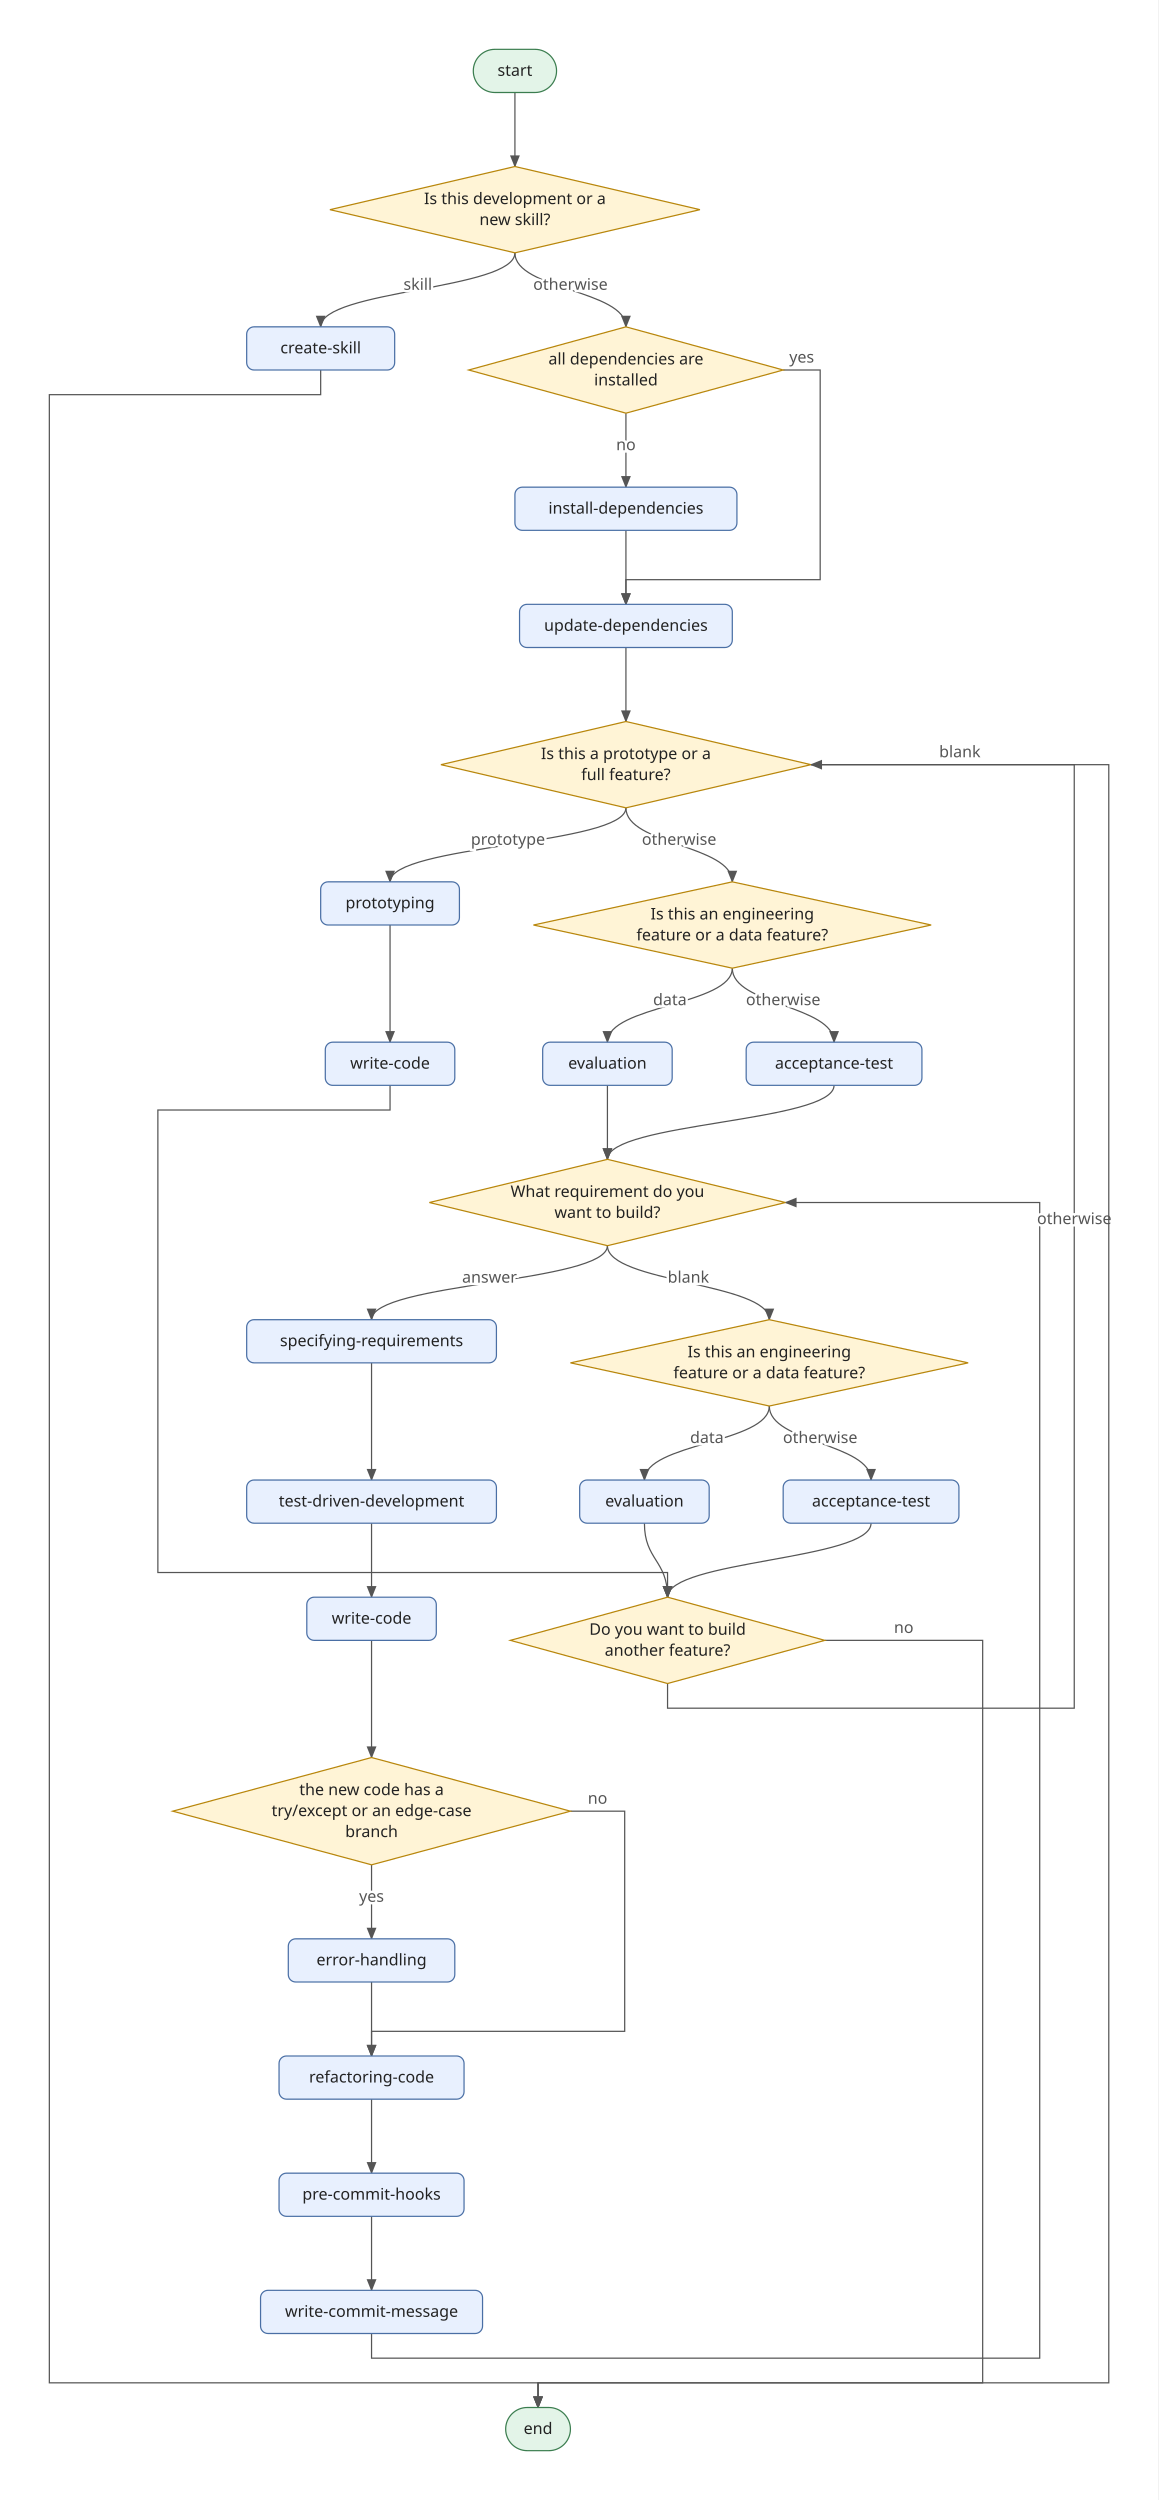
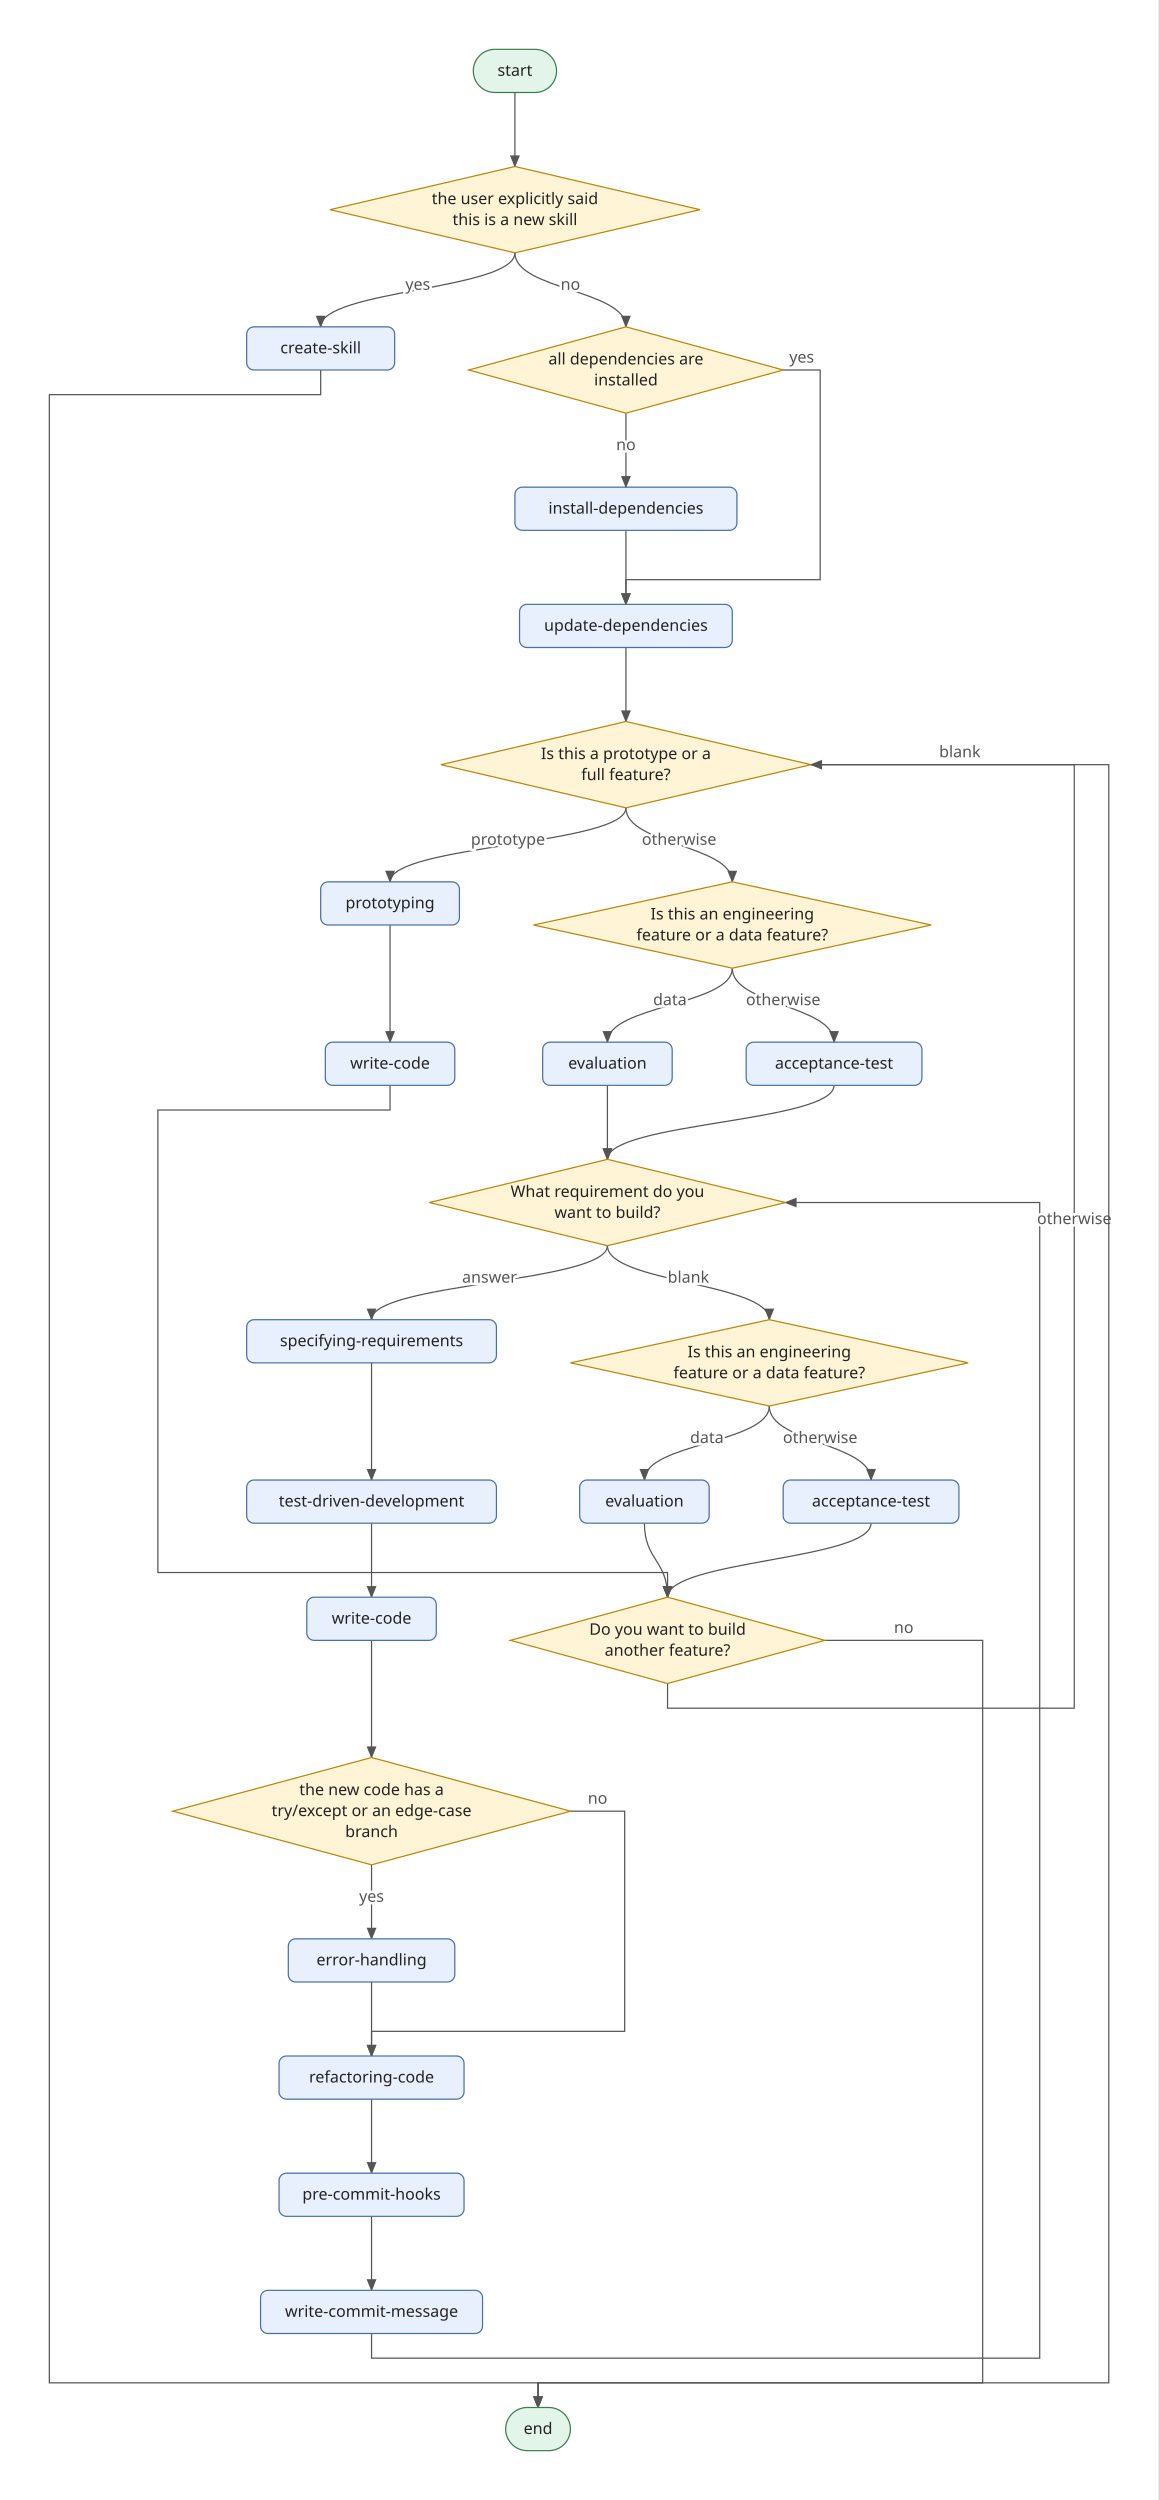
<svg xmlns="http://www.w3.org/2000/svg" width="939" height="2027" font-family="sans-serif" font-size="13">
  <defs>
    <marker id="arrow" markerWidth="10" markerHeight="8" refX="9" refY="4" orient="auto">
      <path d="M0,0 L10,4 L0,8 z" fill="#555" />
    </marker>
  </defs>
  <rect width="939" height="2027" fill="white" />
  <path d="M417.5,75 C417.5,105.0 417.5,105.0 417.5,135" fill="none" stroke="#555" marker-end="url(#arrow)" />
  <path d="M417.5,205 C417.5,235.0 260.0,235.0 260.0,265" fill="none" stroke="#555" marker-end="url(#arrow)" />
-   <text x="338.75" y="235.0" text-anchor="middle" fill="#555" stroke="white" stroke-width="4" paint-order="stroke">skill</text>
+   <text x="338.75" y="235.0" text-anchor="middle" fill="#555" stroke="white" stroke-width="4" paint-order="stroke">yes</text>
  <path d="M417.5,205 C417.5,235.0 507.5,235.0 507.5,265" fill="none" stroke="#555" marker-end="url(#arrow)" />
-   <text x="462.5" y="235.0" text-anchor="middle" fill="#555" stroke="white" stroke-width="4" paint-order="stroke">otherwise</text>
+   <text x="462.5" y="235.0" text-anchor="middle" fill="#555" stroke="white" stroke-width="4" paint-order="stroke">no</text>
  <path d="M507.5,335 C507.5,365.0 507.5,365.0 507.5,395" fill="none" stroke="#555" marker-end="url(#arrow)" />
  <text x="507.5" y="365.0" text-anchor="middle" fill="#555" stroke="white" stroke-width="4" paint-order="stroke">no</text>
  <path d="M507.5,430 C507.5,460.0 507.5,460.0 507.5,490" fill="none" stroke="#555" marker-end="url(#arrow)" />
  <path d="M635.0,300.0 L665.0,300.0 L665.0,470 L507.5,470 L507.5,490" fill="none" stroke="#555" marker-end="url(#arrow)" />
  <text x="650.0" y="294.0" text-anchor="middle" fill="#555" stroke="white" stroke-width="4" paint-order="stroke">yes</text>
  <path d="M507.5,525 C507.5,555.0 507.5,555.0 507.5,585" fill="none" stroke="#555" marker-end="url(#arrow)" />
  <path d="M507.5,655 C507.5,685.0 316.25,685.0 316.25,715" fill="none" stroke="#555" marker-end="url(#arrow)" />
  <text x="411.875" y="685.0" text-anchor="middle" fill="#555" stroke="white" stroke-width="4" paint-order="stroke">prototype</text>
  <path d="M316.25,750 C316.25,797.5 316.25,797.5 316.25,845" fill="none" stroke="#555" marker-end="url(#arrow)" />
  <path d="M507.5,655 C507.5,685.0 593.75,685.0 593.75,715" fill="none" stroke="#555" marker-end="url(#arrow)" />
  <text x="550.625" y="685.0" text-anchor="middle" fill="#555" stroke="white" stroke-width="4" paint-order="stroke">otherwise</text>
  <path d="M593.75,785 C593.75,815.0 492.5,815.0 492.5,845" fill="none" stroke="#555" marker-end="url(#arrow)" />
  <text x="543.125" y="815.0" text-anchor="middle" fill="#555" stroke="white" stroke-width="4" paint-order="stroke">data</text>
  <path d="M593.75,785 C593.75,815.0 676.25,815.0 676.25,845" fill="none" stroke="#555" marker-end="url(#arrow)" />
  <text x="635.0" y="815.0" text-anchor="middle" fill="#555" stroke="white" stroke-width="4" paint-order="stroke">otherwise</text>
  <path d="M492.5,880 C492.5,910.0 492.5,910.0 492.5,940" fill="none" stroke="#555" marker-end="url(#arrow)" />
  <path d="M676.25,880 C676.25,910.0 492.5,910.0 492.5,940" fill="none" stroke="#555" marker-end="url(#arrow)" />
  <path d="M492.5,1010 C492.5,1040.0 301.25,1040.0 301.25,1070" fill="none" stroke="#555" marker-end="url(#arrow)" />
  <text x="396.875" y="1040.0" text-anchor="middle" fill="#555" stroke="white" stroke-width="4" paint-order="stroke">answer</text>
  <path d="M301.25,1105 C301.25,1152.5 301.25,1152.5 301.25,1200" fill="none" stroke="#555" marker-end="url(#arrow)" />
  <path d="M301.25,1235 C301.25,1265.0 301.25,1265.0 301.25,1295" fill="none" stroke="#555" marker-end="url(#arrow)" />
  <path d="M301.25,1330 C301.25,1377.5 301.25,1377.5 301.25,1425" fill="none" stroke="#555" marker-end="url(#arrow)" />
  <path d="M301.25,1512 C301.25,1542.0 301.25,1542.0 301.25,1572" fill="none" stroke="#555" marker-end="url(#arrow)" />
  <text x="301.25" y="1542.0" text-anchor="middle" fill="#555" stroke="white" stroke-width="4" paint-order="stroke">yes</text>
  <path d="M301.25,1607 C301.25,1637.0 301.25,1637.0 301.25,1667" fill="none" stroke="#555" marker-end="url(#arrow)" />
  <path d="M462.5,1468.5 L506.5,1468.5 L506.5,1647 L301.25,1647 L301.25,1667" fill="none" stroke="#555" marker-end="url(#arrow)" />
  <text x="484.5" y="1462.5" text-anchor="middle" fill="#555" stroke="white" stroke-width="4" paint-order="stroke">no</text>
  <path d="M301.25,1702 C301.25,1732.0 301.25,1732.0 301.25,1762" fill="none" stroke="#555" marker-end="url(#arrow)" />
  <path d="M301.25,1797 C301.25,1827.0 301.25,1827.0 301.25,1857" fill="none" stroke="#555" marker-end="url(#arrow)" />
  <path d="M301.25,1892 L301.25,1912 L843.0,1912 L843.0,975.0 L636.875,975.0" fill="none" stroke="#555" marker-end="url(#arrow)" />
  <path d="M492.5,1010 C492.5,1040.0 623.75,1040.0 623.75,1070" fill="none" stroke="#555" marker-end="url(#arrow)" />
  <text x="558.125" y="1040.0" text-anchor="middle" fill="#555" stroke="white" stroke-width="4" paint-order="stroke">blank</text>
  <path d="M623.75,1140 C623.75,1170.0 522.5,1170.0 522.5,1200" fill="none" stroke="#555" marker-end="url(#arrow)" />
  <text x="573.125" y="1170.0" text-anchor="middle" fill="#555" stroke="white" stroke-width="4" paint-order="stroke">data</text>
  <path d="M623.75,1140 C623.75,1170.0 706.25,1170.0 706.25,1200" fill="none" stroke="#555" marker-end="url(#arrow)" />
  <text x="665.0" y="1170.0" text-anchor="middle" fill="#555" stroke="white" stroke-width="4" paint-order="stroke">otherwise</text>
  <path d="M316.25,880 L316.25,900 L128.0,900 L128.0,1275 L541.25,1275 L541.25,1295" fill="none" stroke="#555" marker-end="url(#arrow)" />
  <path d="M522.5,1235 C522.5,1265.0 541.25,1265.0 541.25,1295" fill="none" stroke="#555" marker-end="url(#arrow)" />
  <path d="M706.25,1235 C706.25,1265.0 541.25,1265.0 541.25,1295" fill="none" stroke="#555" marker-end="url(#arrow)" />
  <path d="M541.25,1365 L541.25,1385 L871.0,1385 L871.0,620.0 L657.5,620.0" fill="none" stroke="#555" marker-end="url(#arrow)" />
  <text x="871.0" y="992.5" text-anchor="middle" fill="#555" stroke="white" stroke-width="4" paint-order="stroke">otherwise</text>
  <path d="M260.0,300 L260.0,320 L40.0,320 L40.0,1932 L436.25,1932 L436.25,1952" fill="none" stroke="#555" marker-end="url(#arrow)" />
  <path d="M657.5,620.0 L899.0,620.0 L899.0,1932 L436.25,1932 L436.25,1952" fill="none" stroke="#555" marker-end="url(#arrow)" />
  <text x="778.25" y="614.0" text-anchor="middle" fill="#555" stroke="white" stroke-width="4" paint-order="stroke">blank</text>
  <path d="M668.75,1330.0 L796.75,1330.0 L796.75,1932 L436.25,1932 L436.25,1952" fill="none" stroke="#555" marker-end="url(#arrow)" />
  <text x="732.75" y="1324.0" text-anchor="middle" fill="#555" stroke="white" stroke-width="4" paint-order="stroke">no</text>
  <rect x="383.75" y="40.0" width="67.5" height="35" rx="17.5" fill="#e3f4e8" stroke="#3b7d4f" />
  <text x="417.5" y="61.5" text-anchor="middle" fill="#222">start</text>
  <polygon points="417.5,135.0 567.5,170.0 417.5,205.0 267.5,170.0" fill="#fff4d6" stroke="#b8860b" />
-   <text x="417.5" y="165.5" text-anchor="middle" fill="#222">Is this development or a</text>
-   <text x="417.5" y="182.5" text-anchor="middle" fill="#222">new skill?</text>
+   <text x="417.5" y="165.5" text-anchor="middle" fill="#222">the user explicitly said</text>
+   <text x="417.5" y="182.5" text-anchor="middle" fill="#222">this is a new skill</text>
  <rect x="200.0" y="265.0" width="120.0" height="35" rx="6" fill="#e8f0fe" stroke="#4a6fa5" />
  <text x="260.0" y="286.5" text-anchor="middle" fill="#222">create-skill</text>
  <polygon points="507.5,265.0 635.0,300.0 507.5,335.0 380.0,300.0" fill="#fff4d6" stroke="#b8860b" />
  <text x="507.5" y="295.5" text-anchor="middle" fill="#222">all dependencies are</text>
  <text x="507.5" y="312.5" text-anchor="middle" fill="#222">installed</text>
  <rect x="417.5" y="395.0" width="180.0" height="35" rx="6" fill="#e8f0fe" stroke="#4a6fa5" />
  <text x="507.5" y="416.5" text-anchor="middle" fill="#222">install-dependencies</text>
  <rect x="421.25" y="490.0" width="172.5" height="35" rx="6" fill="#e8f0fe" stroke="#4a6fa5" />
  <text x="507.5" y="511.5" text-anchor="middle" fill="#222">update-dependencies</text>
  <polygon points="507.5,585.0 657.5,620.0 507.5,655.0 357.5,620.0" fill="#fff4d6" stroke="#b8860b" />
  <text x="507.5" y="615.5" text-anchor="middle" fill="#222">Is this a prototype or a</text>
  <text x="507.5" y="632.5" text-anchor="middle" fill="#222">full feature?</text>
  <rect x="260.0" y="715.0" width="112.5" height="35" rx="6" fill="#e8f0fe" stroke="#4a6fa5" />
  <text x="316.25" y="736.5" text-anchor="middle" fill="#222">prototyping</text>
  <rect x="263.75" y="845.0" width="105.0" height="35" rx="6" fill="#e8f0fe" stroke="#4a6fa5" />
  <text x="316.25" y="866.5" text-anchor="middle" fill="#222">write-code</text>
  <polygon points="593.75,715.0 755.0,750.0 593.75,785.0 432.5,750.0" fill="#fff4d6" stroke="#b8860b" />
  <text x="593.75" y="745.5" text-anchor="middle" fill="#222">Is this an engineering</text>
  <text x="593.75" y="762.5" text-anchor="middle" fill="#222">feature or a data feature?</text>
  <rect x="440.0" y="845.0" width="105.0" height="35" rx="6" fill="#e8f0fe" stroke="#4a6fa5" />
  <text x="492.5" y="866.5" text-anchor="middle" fill="#222">evaluation</text>
  <rect x="605.0" y="845.0" width="142.5" height="35" rx="6" fill="#e8f0fe" stroke="#4a6fa5" />
  <text x="676.25" y="866.5" text-anchor="middle" fill="#222">acceptance-test</text>
  <polygon points="492.5,940.0 636.875,975.0 492.5,1010.0 348.125,975.0" fill="#fff4d6" stroke="#b8860b" />
  <text x="492.5" y="970.5" text-anchor="middle" fill="#222">What requirement do you</text>
  <text x="492.5" y="987.5" text-anchor="middle" fill="#222">want to build?</text>
  <rect x="200.0" y="1070.0" width="202.5" height="35" rx="6" fill="#e8f0fe" stroke="#4a6fa5" />
  <text x="301.25" y="1091.5" text-anchor="middle" fill="#222">specifying-requirements</text>
  <rect x="200.0" y="1200.0" width="202.5" height="35" rx="6" fill="#e8f0fe" stroke="#4a6fa5" />
  <text x="301.25" y="1221.5" text-anchor="middle" fill="#222">test-driven-development</text>
  <rect x="248.75" y="1295.0" width="105.0" height="35" rx="6" fill="#e8f0fe" stroke="#4a6fa5" />
  <text x="301.25" y="1316.5" text-anchor="middle" fill="#222">write-code</text>
  <polygon points="301.25,1425.0 462.5,1468.5 301.25,1512.0 140.0,1468.5" fill="#fff4d6" stroke="#b8860b" />
  <text x="301.25" y="1455.5" text-anchor="middle" fill="#222">the new code has a</text>
  <text x="301.25" y="1472.5" text-anchor="middle" fill="#222">try/except or an edge-case</text>
  <text x="301.25" y="1489.5" text-anchor="middle" fill="#222">branch</text>
  <rect x="233.75" y="1572.0" width="135.0" height="35" rx="6" fill="#e8f0fe" stroke="#4a6fa5" />
  <text x="301.25" y="1593.5" text-anchor="middle" fill="#222">error-handling</text>
  <rect x="226.25" y="1667.0" width="150.0" height="35" rx="6" fill="#e8f0fe" stroke="#4a6fa5" />
  <text x="301.25" y="1688.5" text-anchor="middle" fill="#222">refactoring-code</text>
  <rect x="226.25" y="1762.0" width="150.0" height="35" rx="6" fill="#e8f0fe" stroke="#4a6fa5" />
  <text x="301.25" y="1783.5" text-anchor="middle" fill="#222">pre-commit-hooks</text>
  <rect x="211.25" y="1857.0" width="180.0" height="35" rx="6" fill="#e8f0fe" stroke="#4a6fa5" />
  <text x="301.25" y="1878.5" text-anchor="middle" fill="#222">write-commit-message</text>
  <polygon points="623.75,1070.0 785.0,1105.0 623.75,1140.0 462.5,1105.0" fill="#fff4d6" stroke="#b8860b" />
  <text x="623.75" y="1100.5" text-anchor="middle" fill="#222">Is this an engineering</text>
  <text x="623.75" y="1117.5" text-anchor="middle" fill="#222">feature or a data feature?</text>
  <rect x="470.0" y="1200.0" width="105.0" height="35" rx="6" fill="#e8f0fe" stroke="#4a6fa5" />
  <text x="522.5" y="1221.5" text-anchor="middle" fill="#222">evaluation</text>
  <rect x="635.0" y="1200.0" width="142.5" height="35" rx="6" fill="#e8f0fe" stroke="#4a6fa5" />
  <text x="706.25" y="1221.5" text-anchor="middle" fill="#222">acceptance-test</text>
  <polygon points="541.25,1295.0 668.75,1330.0 541.25,1365.0 413.75,1330.0" fill="#fff4d6" stroke="#b8860b" />
  <text x="541.25" y="1325.5" text-anchor="middle" fill="#222">Do you want to build</text>
  <text x="541.25" y="1342.5" text-anchor="middle" fill="#222">another feature?</text>
  <rect x="410.0" y="1952.0" width="52.5" height="35" rx="17.5" fill="#e3f4e8" stroke="#3b7d4f" />
  <text x="436.25" y="1973.5" text-anchor="middle" fill="#222">end</text>
</svg>
